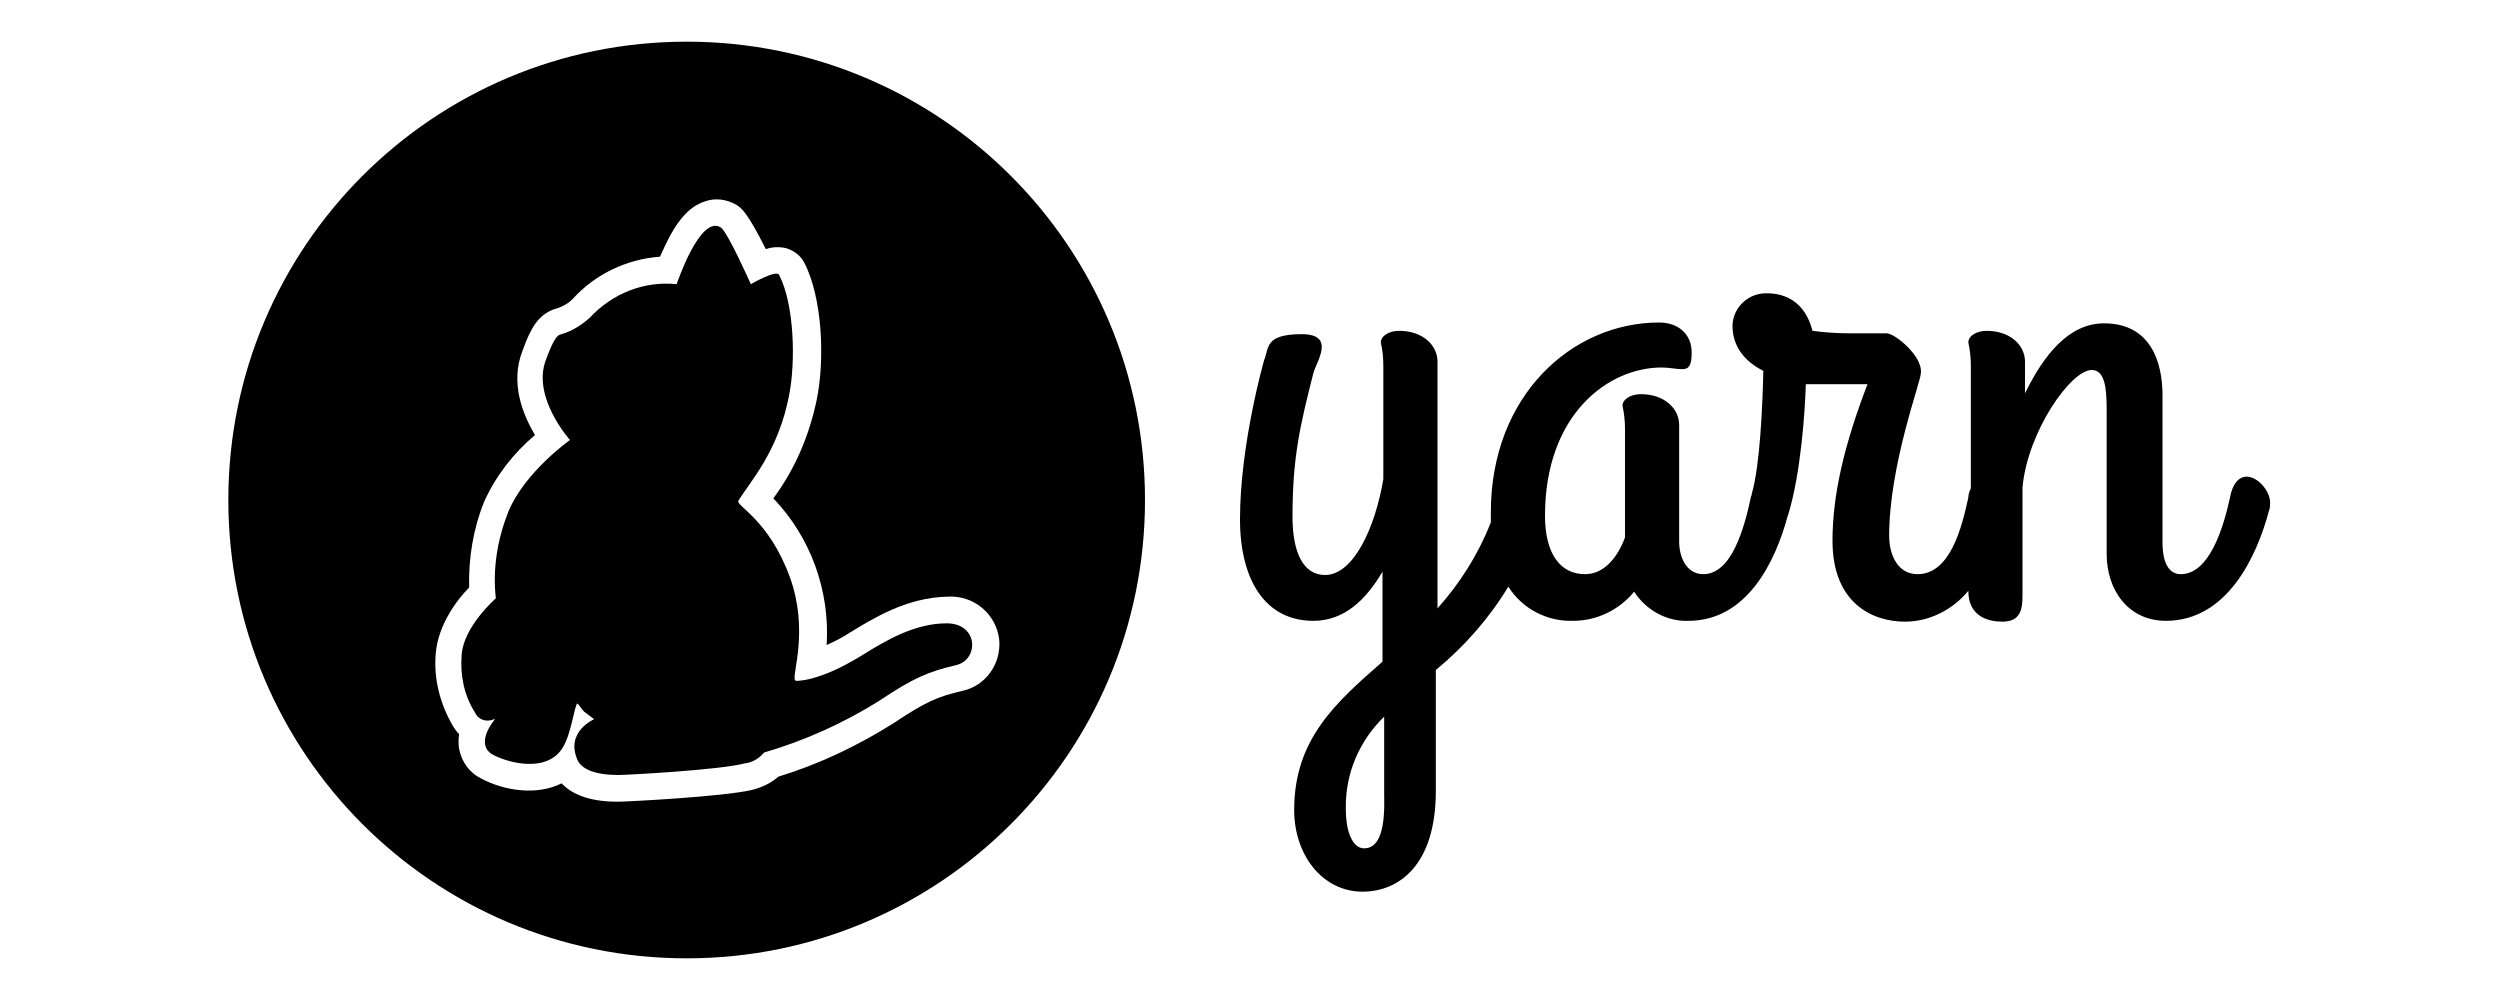
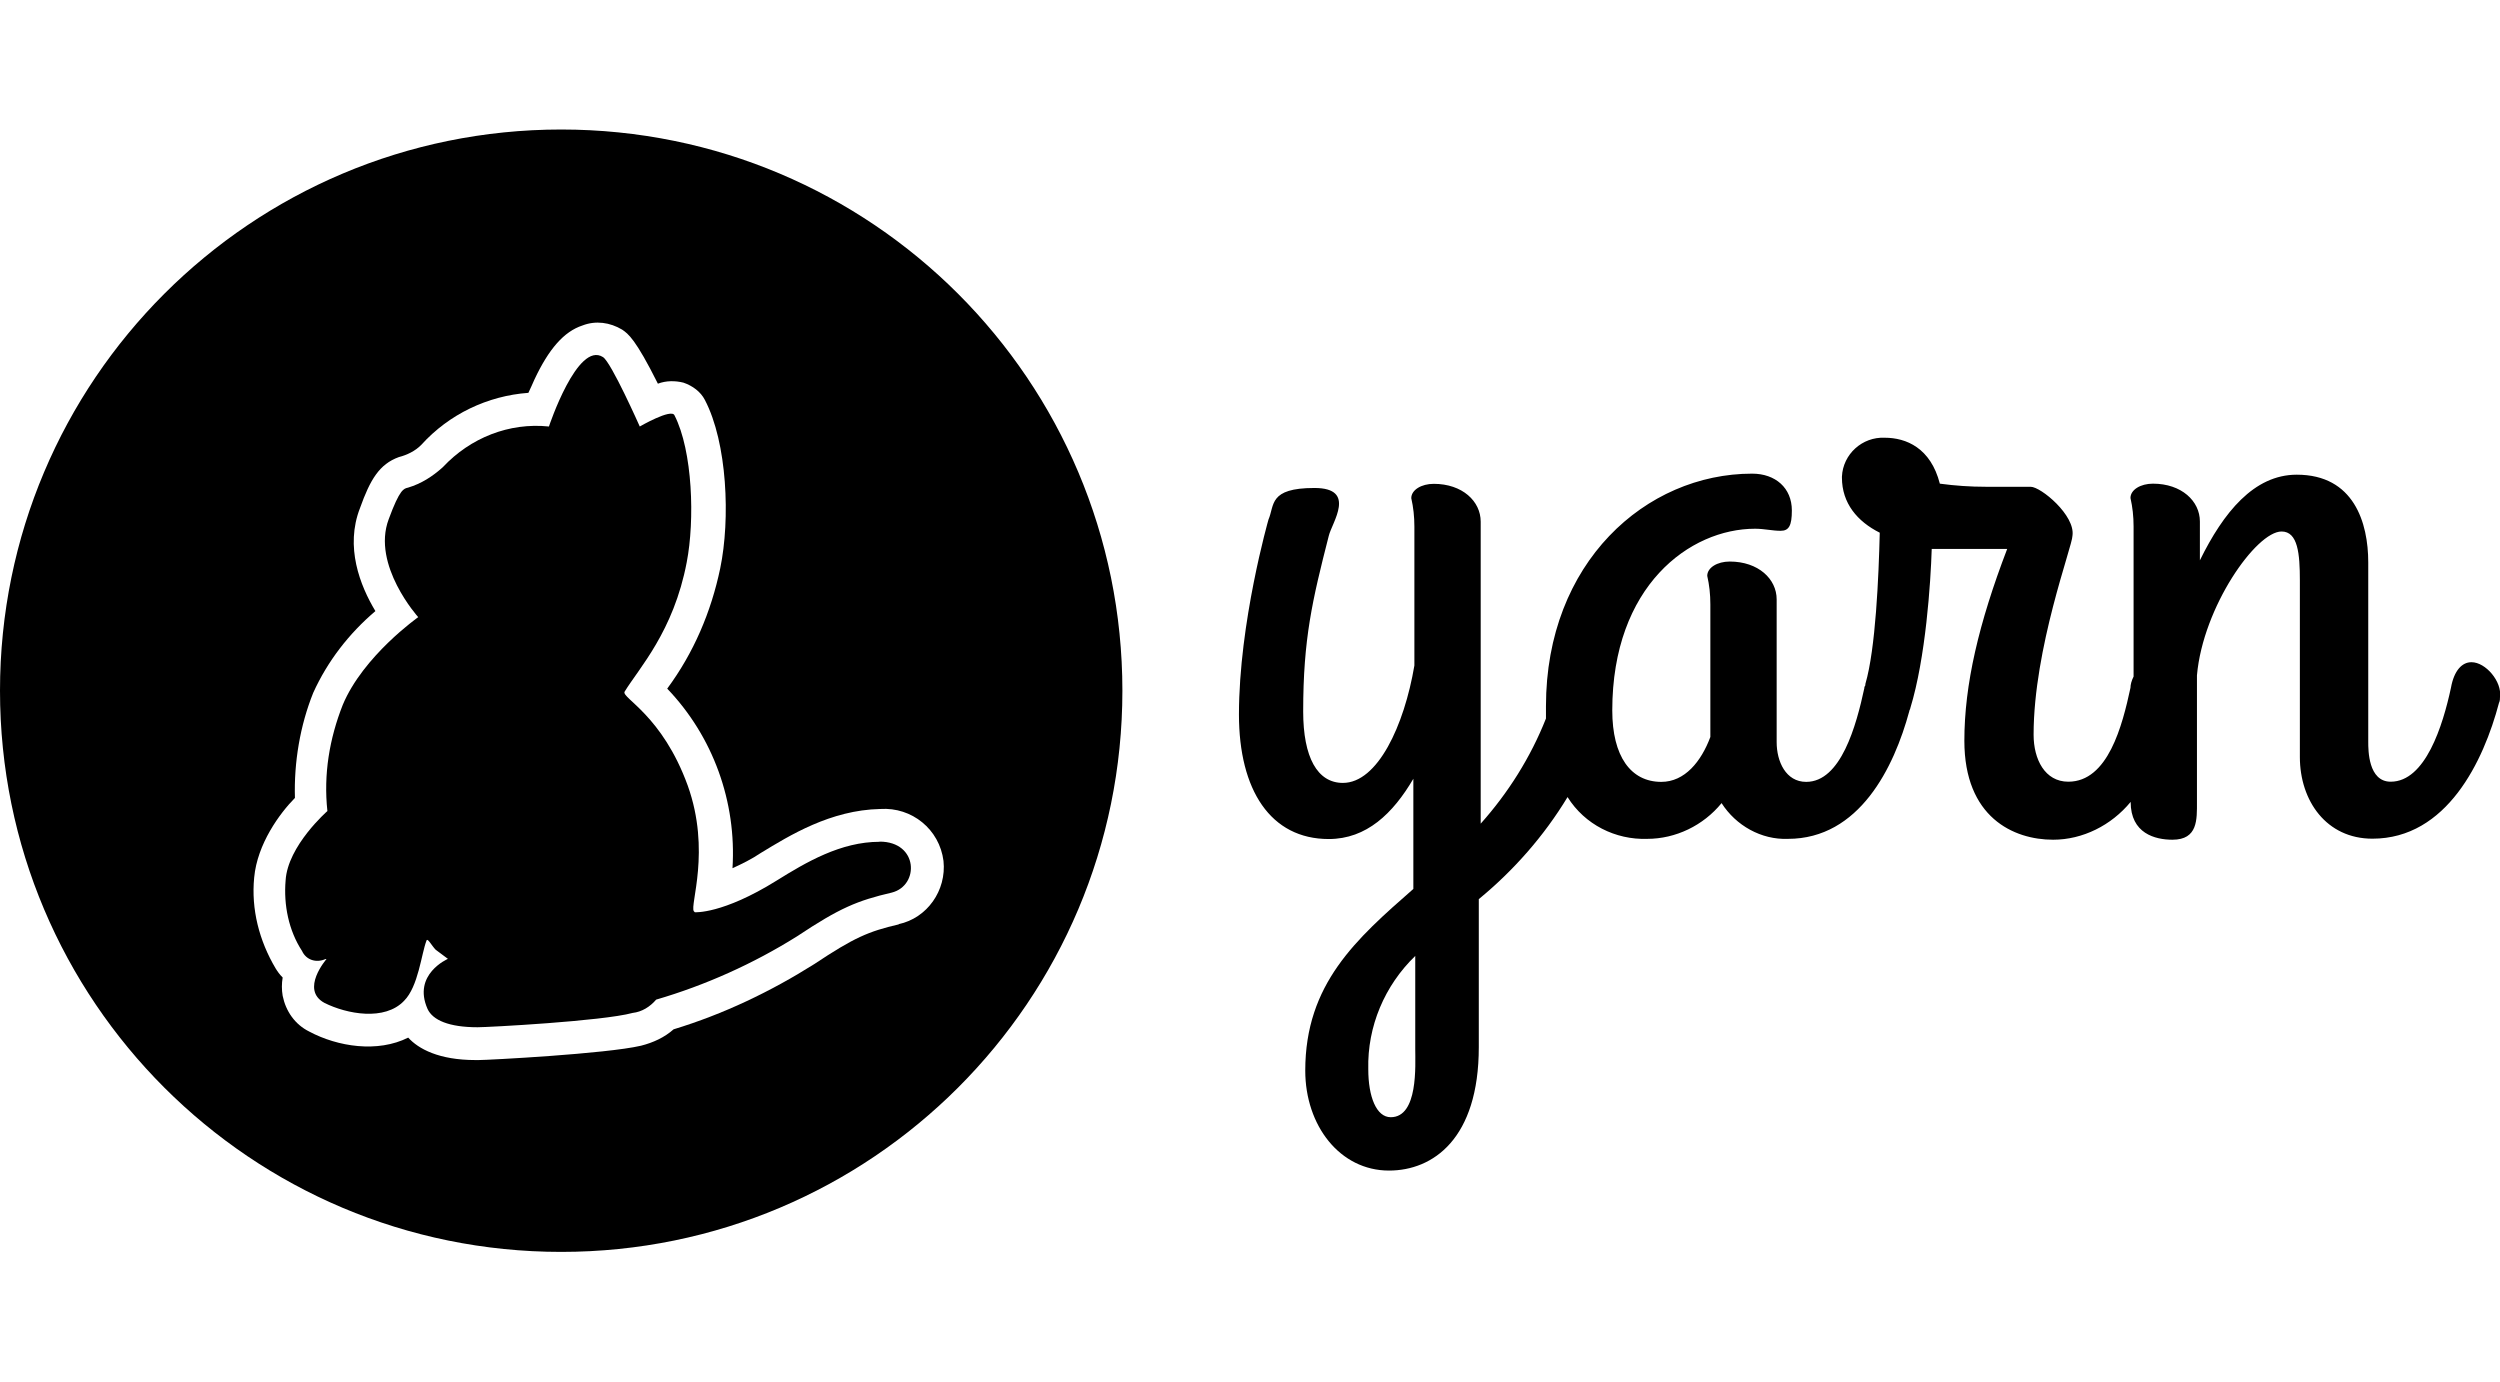
- <svg xmlns="http://www.w3.org/2000/svg" version="1.1" id="Camada_1" x="0px" y="0px" viewBox="0 0 300 120" style="enable-background:new 0 0 300 120;" xml:space="preserve">
-   <path d="M269.6,57.2c-0.9,0-1.7,0.8-2,2.5c-0.8,3.7-2.5,9.2-5.9,9.2c-2.2,0-2.2-3.1-2.2-3.9V47.4c0-3.9-1.4-8.6-7-8.6  c-4.2,0-7.2,3.7-9.5,8.4v-3.8c0-2-1.8-3.7-4.6-3.7c-1.2,0-2.2,0.6-2.2,1.4c0.2,0.9,0.3,1.8,0.3,2.8v14.7c-0.2,0.4-0.3,0.8-0.3,1.1  c-0.8,3.7-2.2,9.2-6.1,9.2c-2.3,0-3.4-2.2-3.4-4.6c0-8.5,3.8-18.5,3.8-19.5c0.3-2-3.1-4.8-4.1-4.8h-4.4c-1.5,0-3-0.1-4.5-0.3  c-0.9-3.5-3.3-4.5-5.4-4.5c-2.2-0.1-4.1,1.6-4.2,3.8c0,0,0,0.1,0,0.1c0,2.5,1.5,4.3,3.7,5.4c-0.1,4.3-0.4,11.4-1.4,14.8  c0,0.1,0,0.2-0.1,0.3v0.1c-0.8,3.7-2.3,9.2-5.7,9.2c-2,0-2.9-2-2.9-3.9V51c0-2-1.8-3.7-4.6-3.7c-1.2,0-2.2,0.6-2.2,1.4  c0.2,0.9,0.3,1.8,0.3,2.8v13c-0.9,2.4-2.5,4.4-4.8,4.4c-3,0-4.8-2.5-4.8-7c0-12.2,7.6-17.8,14-17.8c0.9,0,1.7,0.2,2.5,0.2  c0.8,0,1.1-0.5,1.1-2c0-2.2-1.6-3.6-3.9-3.6c-10.4,0-20.2,8.7-20.2,22.8c0,0.4,0,0.8,0,1.2c-1.5,3.8-3.7,7.3-6.4,10.3V43.4  c0-2-1.8-3.7-4.6-3.7c-1.2,0-2.2,0.6-2.2,1.4c0.2,0.9,0.3,1.8,0.3,2.8v13.6c-1,5.9-3.6,11.5-7,11.5c-2.5,0-3.9-2.5-3.9-7  c0-7.1,0.9-10.9,2.5-17.2c0.3-1.3,2.8-4.7-1.4-4.7c-4.5,0-3.9,1.7-4.5,3.1c0,0-2.9,10.1-2.9,19.1c0,7.4,3.1,12.2,8.8,12.2  c3.7,0,6.3-2.5,8.3-5.9v10.8c-5.6,4.9-10.6,9.3-10.6,17.8c0,5.4,3.4,9.8,8.2,9.8c4.3,0,8.8-3.1,8.8-12.1V80.4  c3.4-2.8,6.4-6.2,8.7-10c1.7,2.7,4.7,4.2,7.8,4.1c2.8,0,5.5-1.3,7.3-3.5c1.4,2.2,3.9,3.6,6.5,3.5c7,0,10.4-7,11.9-12.5  c0-0.1,0.1-0.2,0.1-0.3c1.5-4.9,2-12.3,2.1-15.6h7.4c-2.8,7.3-4.2,13.3-4.2,18.8c0,7.5,4.8,9.7,8.7,9.7l0,0c2.9,0,5.7-1.4,7.6-3.7  c0,3.1,2.4,3.7,4.1,3.7c2.5,0,2.4-2,2.4-3.7V58.5c0.6-6.7,5.8-14.1,8.3-14.1c1.6,0,1.8,2.2,1.8,4.8v17.3c0,4.3,2.6,8,7.1,8  c7.3,0,10.9-7.6,12.4-13.3c0.1-0.2,0.1-0.4,0.1-0.6C272.6,59.1,271,57.2,269.6,57.2z M163.7,101.8c-1.4,0-2.2-2-2.2-4.7  c-0.1-4.2,1.6-8.2,4.6-11.1v9.1C166.1,96.7,166.4,101.8,163.7,101.8L163.7,101.8z" />
-   <path d="M113.6,74.8c-3.8,0-7.2,2-10.1,3.8c-5.3,3.3-8,3.1-8,3.1l-0.1-0.1c-0.4-0.6,1.7-5.9-0.6-12.3c-2.5-6.9-6.5-8.6-6.2-9.2  c1.4-2.3,4.8-5.9,6.1-12.7c0.8-4.1,0.6-10.9-1.2-14.4c-0.3-0.7-3.4,1.1-3.4,1.1s-2.8-6.3-3.6-6.8c-2.5-1.6-5.3,6.8-5.3,6.8  c-3.9-0.4-7.7,1.1-10.4,4c-1,0.9-2.1,1.6-3.4,2c-0.4,0.1-0.8,0.1-1.9,3.1c-1.7,4.5,2.9,9.6,2.9,9.6s-5.4,3.8-7.4,8.6  c-1.3,3.3-1.9,6.8-1.5,10.4c0,0-3.9,3.4-4.1,6.8c-0.2,2.4,0.3,4.9,1.6,6.9c0.4,0.9,1.4,1.2,2.3,0.8c0,0,0,0,0.1,0c0,0-2.6,3-0.2,4.3  c2.2,1.1,5.9,1.8,7.8-0.2c1.4-1.4,1.7-4.6,2.2-5.9c0.1-0.3,0.5,0.5,0.9,0.9c0.4,0.3,0.8,0.6,1.2,0.9c0,0-3.5,1.5-2,4.9  c0.5,1.1,2.1,1.8,4.9,1.8c1,0,12.2-0.6,15.2-1.4c0.9-0.1,1.7-0.6,2.3-1.3c4.8-1.4,9.5-3.5,13.8-6.2c4.2-2.8,5.9-3.5,9.3-4.3l0,0  C117.5,79.1,117.4,74.8,113.6,74.8z" />
-   <path d="M82.4,5c-30.4,0-55,24.6-55,55s24.6,55,55,55s55-24.6,55-55c0,0,0,0,0,0C137.4,29.6,112.8,5,82.4,5z M115.5,82.9  c-3,0.7-4.4,1.3-8.3,3.9c-4.3,2.7-8.9,4.9-13.8,6.4c-0.9,0.8-2,1.3-3.2,1.6c-3.4,0.8-15,1.4-15.9,1.4H74c-3.6,0-5.6-1.1-6.6-2.2  c-3,1.5-6.9,0.9-9.7-0.6c-1.4-0.7-2.3-2-2.6-3.5c-0.1-0.6-0.1-1.2,0-1.8c-0.3-0.3-0.5-0.6-0.7-0.9c-1.6-2.7-2.4-5.8-2.1-8.9  c0.3-3.3,2.5-6.3,4-7.8c-0.1-3.5,0.5-7.1,1.8-10.3c1.4-3.1,3.5-5.8,6.1-8c-1.5-2.5-3-6.3-1.5-10.1c1-2.8,1.9-4.3,3.8-5l0,0  c0.8-0.2,1.6-0.6,2.2-1.2c2.7-3,6.5-4.8,10.5-5.1c0.2-0.4,0.4-0.9,0.6-1.3c1.4-3,2.9-4.7,4.7-5.3c1.3-0.5,2.7-0.3,3.9,0.4  c0.6,0.4,1.3,0.9,3.5,5.3c0.8-0.3,1.7-0.3,2.5-0.1c0.9,0.3,1.7,0.9,2.1,1.7c2.2,4.2,2.5,11.7,1.5,16.5c-0.9,4.3-2.6,8.3-5.2,11.8  c4.5,4.7,6.8,11.1,6.4,17.6c0.9-0.4,1.9-0.9,2.8-1.5c2.8-1.7,6.8-4.2,11.7-4.3c3.1-0.2,5.8,2,6.2,5.1l0,0  C120.2,79.6,118.3,82.3,115.5,82.9z" />
+ <svg xmlns="http://www.w3.org/2000/svg" id="a" viewBox="0 0 144.78 80">
+   <path d="m143.12,38.35c-.53,0-1,.47-1.18,1.48-.47,2.19-1.48,5.44-3.49,5.44-1.3,0-1.3-1.83-1.3-2.3v-10.4c0-2.3-.83-5.08-4.14-5.08-2.48,0-4.25,2.19-5.61,4.96v-2.25c0-1.18-1.06-2.19-2.72-2.19-.71,0-1.3.35-1.3.83.12.53.18,1.06.18,1.65v8.69c-.12.24-.18.47-.18.65-.47,2.19-1.3,5.44-3.6,5.44-1.36,0-2.01-1.3-2.01-2.72,0-5.02,2.25-10.93,2.25-11.52.18-1.18-1.83-2.84-2.42-2.84h-2.6c-.89,0-1.77-.06-2.66-.18-.53-2.07-1.95-2.66-3.19-2.66-1.3-.06-2.42.95-2.48,2.25v.06c0,1.48.89,2.54,2.19,3.19-.06,2.54-.24,6.74-.83,8.75,0,.06,0,.12-.06.18v.06c-.47,2.19-1.36,5.44-3.37,5.44-1.18,0-1.71-1.18-1.71-2.3v-8.27c0-1.18-1.06-2.19-2.72-2.19-.71,0-1.3.35-1.3.83.12.53.18,1.06.18,1.65v7.68c-.53,1.42-1.48,2.6-2.84,2.6-1.77,0-2.84-1.48-2.84-4.14,0-7.21,4.49-10.52,8.27-10.52.53,0,1,.12,1.48.12s.65-.3.65-1.18c0-1.3-.95-2.13-2.3-2.13-6.15,0-11.94,5.14-11.94,13.47v.71c-.89,2.25-2.19,4.31-3.78,6.09v-17.49c0-1.18-1.06-2.19-2.72-2.19-.71,0-1.3.35-1.3.83.12.53.18,1.06.18,1.65v8.04c-.59,3.49-2.13,6.8-4.14,6.8-1.48,0-2.3-1.48-2.3-4.14,0-4.2.53-6.44,1.48-10.16.18-.77,1.65-2.78-.83-2.78-2.66,0-2.3,1-2.66,1.83,0,0-1.71,5.97-1.71,11.29,0,4.37,1.83,7.21,5.2,7.21,2.19,0,3.72-1.48,4.9-3.49v6.38c-3.31,2.9-6.26,5.5-6.26,10.52,0,3.19,2.01,5.79,4.85,5.79,2.54,0,5.2-1.83,5.2-7.15v-8.57c2.01-1.65,3.78-3.66,5.14-5.91,1,1.6,2.78,2.48,4.61,2.42,1.65,0,3.25-.77,4.31-2.07.83,1.3,2.3,2.13,3.84,2.07,4.14,0,6.15-4.14,7.03-7.39,0-.06.06-.12.06-.18.89-2.9,1.18-7.27,1.24-9.22h4.37c-1.65,4.31-2.48,7.86-2.48,11.11,0,4.43,2.84,5.73,5.14,5.73h0c1.71,0,3.37-.83,4.49-2.19,0,1.83,1.42,2.19,2.42,2.19,1.48,0,1.42-1.18,1.42-2.19v-7.33c.35-3.96,3.43-8.33,4.9-8.33.95,0,1.06,1.3,1.06,2.84v10.22c0,2.54,1.54,4.73,4.2,4.73,4.31,0,6.44-4.49,7.33-7.86.06-.12.06-.24.06-.35.12-.89-.83-2.01-1.65-2.01Zm-62.58,26.35c-.83,0-1.3-1.18-1.3-2.78-.06-2.48.95-4.85,2.72-6.56v5.38c0,.95.18,3.96-1.42,3.96h0Z" style="stroke-width:0px;" />
+   <path d="m50.94,48.75c-2.25,0-4.25,1.18-5.97,2.25-3.13,1.95-4.73,1.83-4.73,1.83l-.06-.06c-.24-.35,1-3.49-.35-7.27-1.48-4.08-3.84-5.08-3.66-5.44.83-1.36,2.84-3.49,3.6-7.5.47-2.42.35-6.44-.71-8.51-.18-.41-2.01.65-2.01.65,0,0-1.65-3.72-2.13-4.02-1.48-.95-3.13,4.02-3.13,4.02-2.3-.24-4.55.65-6.15,2.36-.59.53-1.24.95-2.01,1.18-.24.06-.47.06-1.12,1.83-1,2.66,1.71,5.67,1.71,5.67,0,0-3.19,2.25-4.37,5.08-.77,1.95-1.12,4.02-.89,6.15,0,0-2.3,2.01-2.42,4.02-.12,1.42.18,2.9.95,4.08.24.53.83.71,1.36.47h.06s-1.54,1.77-.12,2.54c1.3.65,3.49,1.06,4.61-.12.83-.83,1-2.72,1.3-3.49.06-.18.3.3.53.53.24.18.47.35.71.53,0,0-2.07.89-1.18,2.9.3.65,1.24,1.06,2.9,1.06.59,0,7.21-.35,8.98-.83.53-.06,1-.35,1.36-.77,2.84-.83,5.61-2.07,8.15-3.66,2.48-1.65,3.49-2.07,5.5-2.54h0c1.6-.41,1.54-2.95-.71-2.95Z" style="stroke-width:0px;" />
+   <path d="m32.5,7.5C14.54,7.5,0,22.04,0,40s14.54,32.5,32.5,32.5,32.5-14.54,32.5-32.5h0c0-17.96-14.54-32.5-32.5-32.5Zm19.56,46.03c-1.77.41-2.6.77-4.9,2.3-2.54,1.6-5.26,2.9-8.15,3.78-.53.47-1.18.77-1.89.95-2.01.47-8.86.83-9.4.83h-.18c-2.13,0-3.31-.65-3.9-1.3-1.77.89-4.08.53-5.73-.35-.83-.41-1.36-1.18-1.54-2.07-.06-.35-.06-.71,0-1.06-.18-.18-.3-.35-.41-.53-.95-1.6-1.42-3.43-1.24-5.26.18-1.95,1.48-3.72,2.36-4.61-.06-2.07.3-4.2,1.06-6.09.83-1.83,2.07-3.43,3.6-4.73-.89-1.48-1.77-3.72-.89-5.97.59-1.65,1.12-2.54,2.25-2.95h0c.47-.12.95-.35,1.3-.71,1.6-1.77,3.84-2.84,6.2-3.01.12-.24.24-.53.35-.77.83-1.77,1.71-2.78,2.78-3.13.77-.3,1.6-.18,2.3.24.35.24.77.53,2.07,3.13.47-.18,1-.18,1.48-.06.53.18,1,.53,1.24,1,1.3,2.48,1.48,6.91.89,9.75-.53,2.54-1.54,4.9-3.07,6.97,2.66,2.78,4.02,6.56,3.78,10.4.53-.24,1.12-.53,1.65-.89,1.65-1,4.02-2.48,6.91-2.54,1.83-.12,3.43,1.18,3.66,3.01h0c.18,1.71-.95,3.31-2.6,3.66Z" style="stroke-width:0px;" />
</svg>
